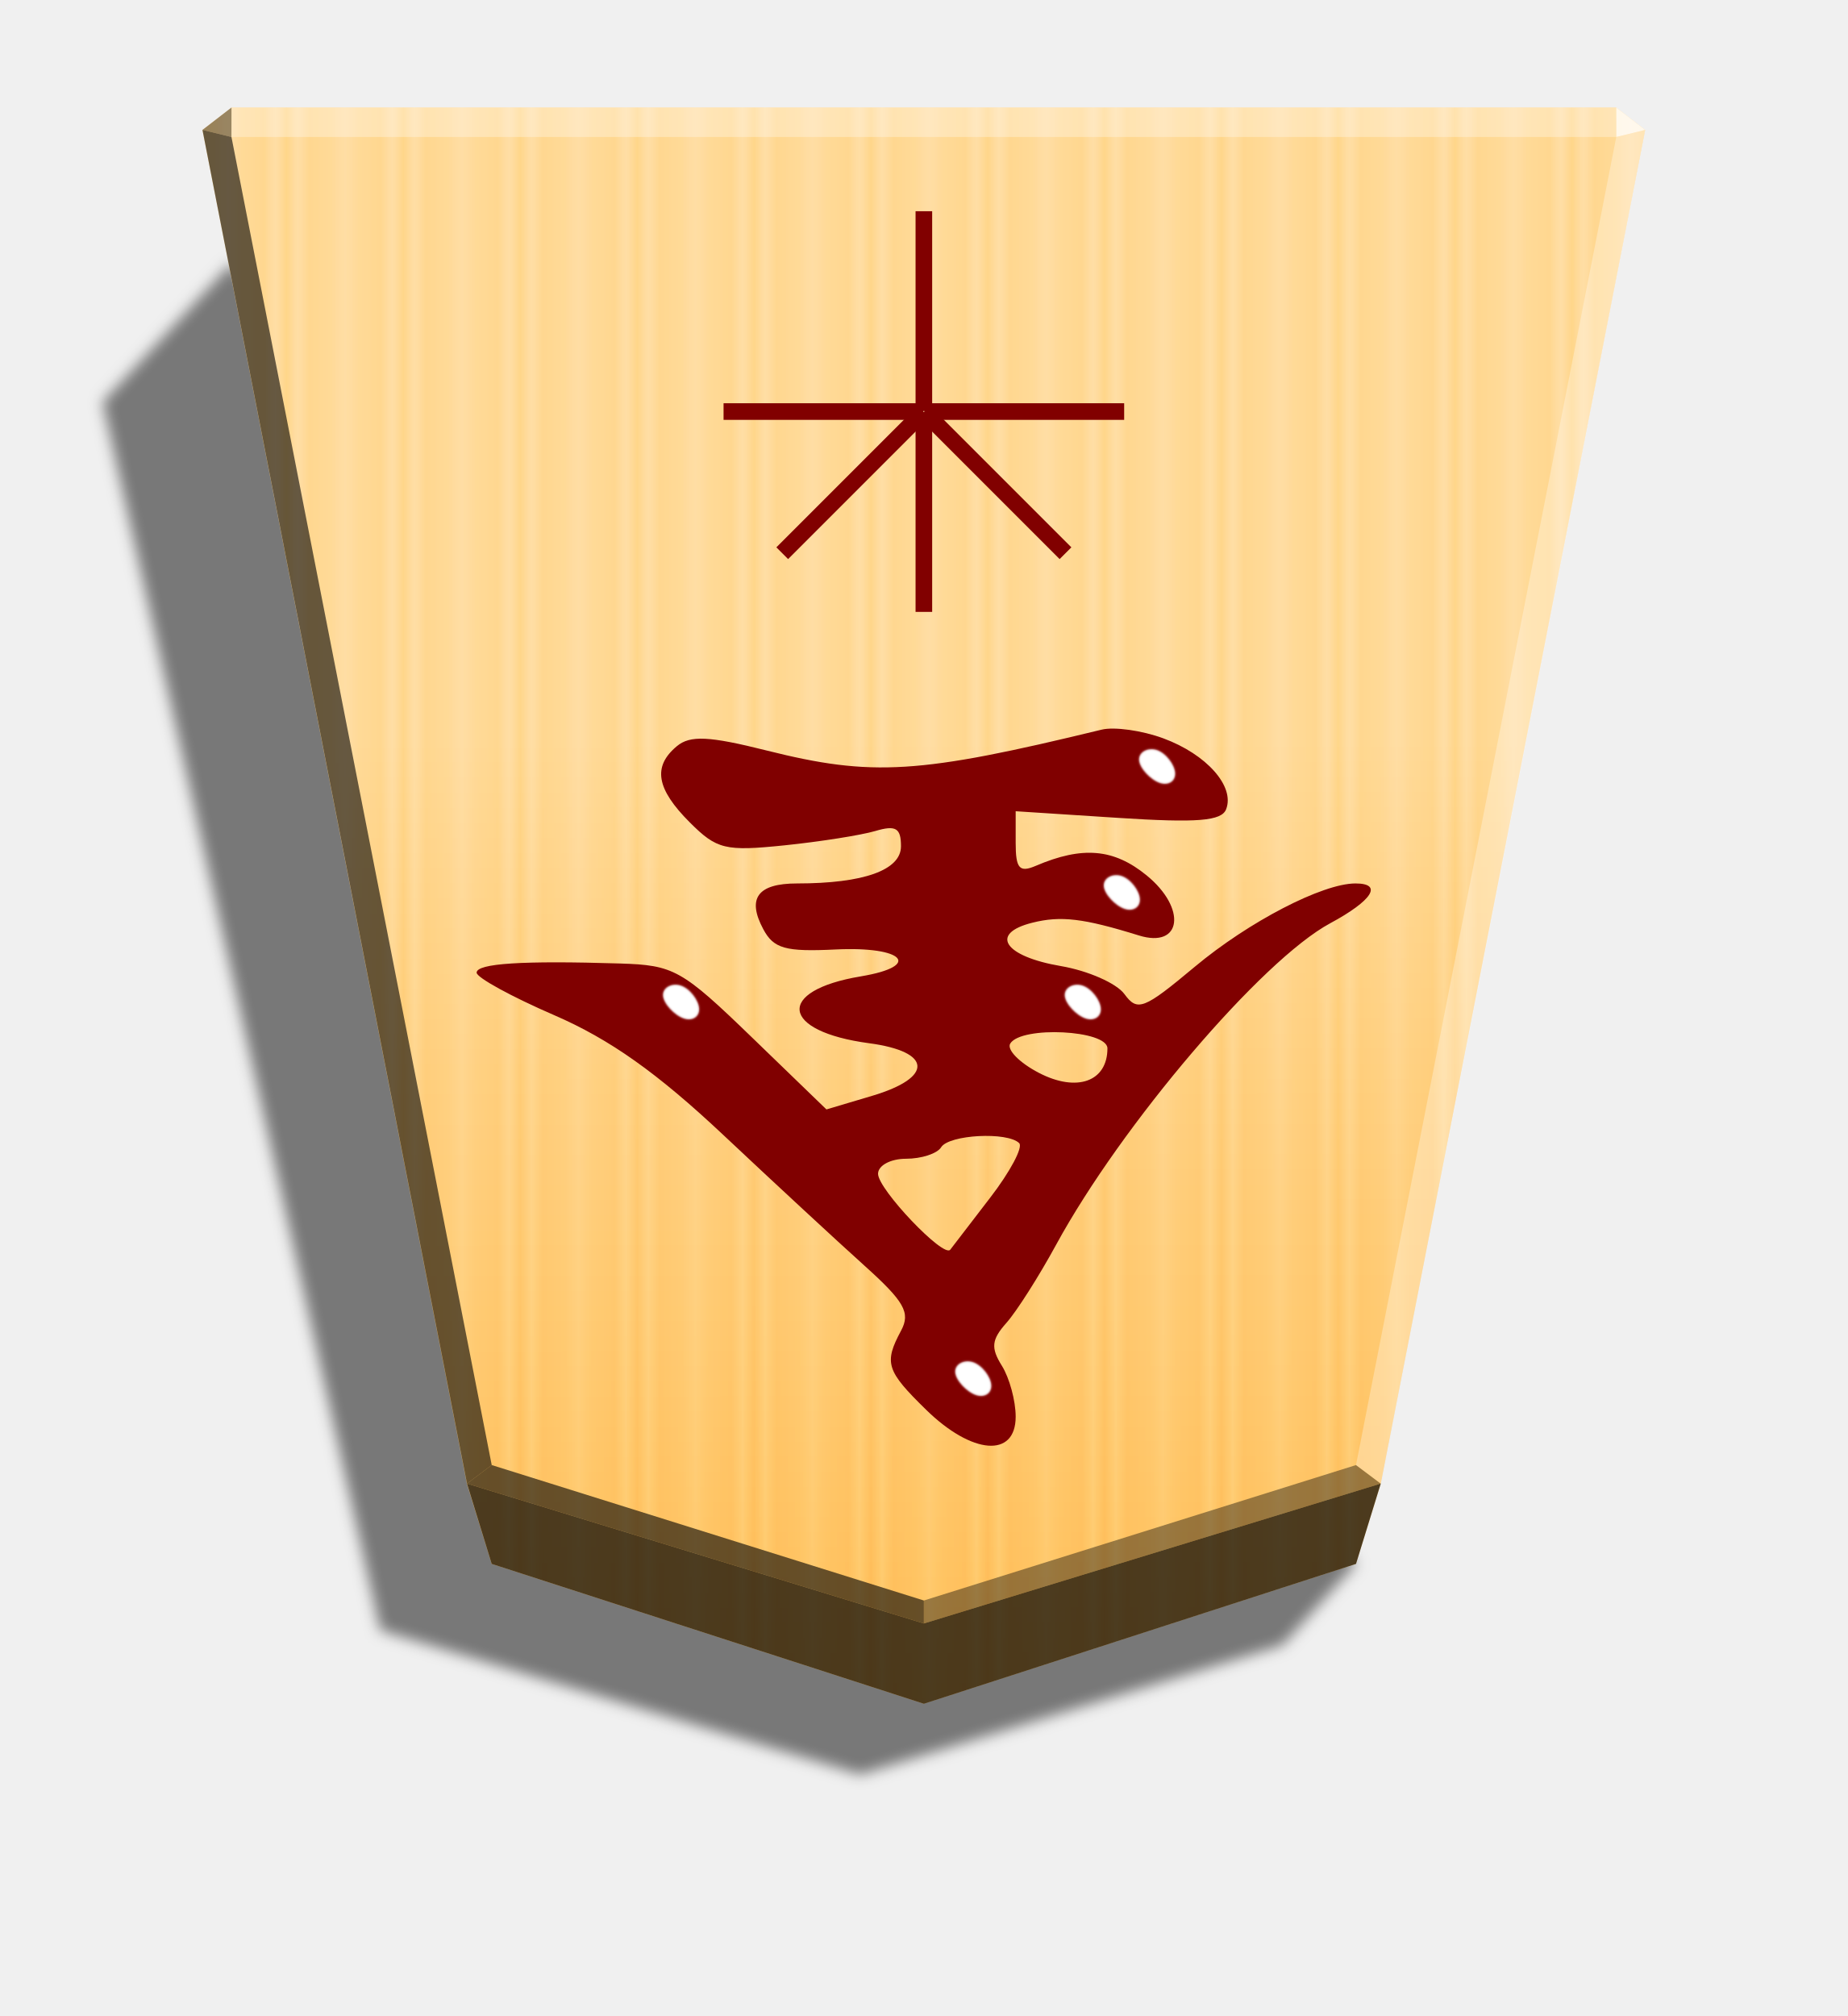
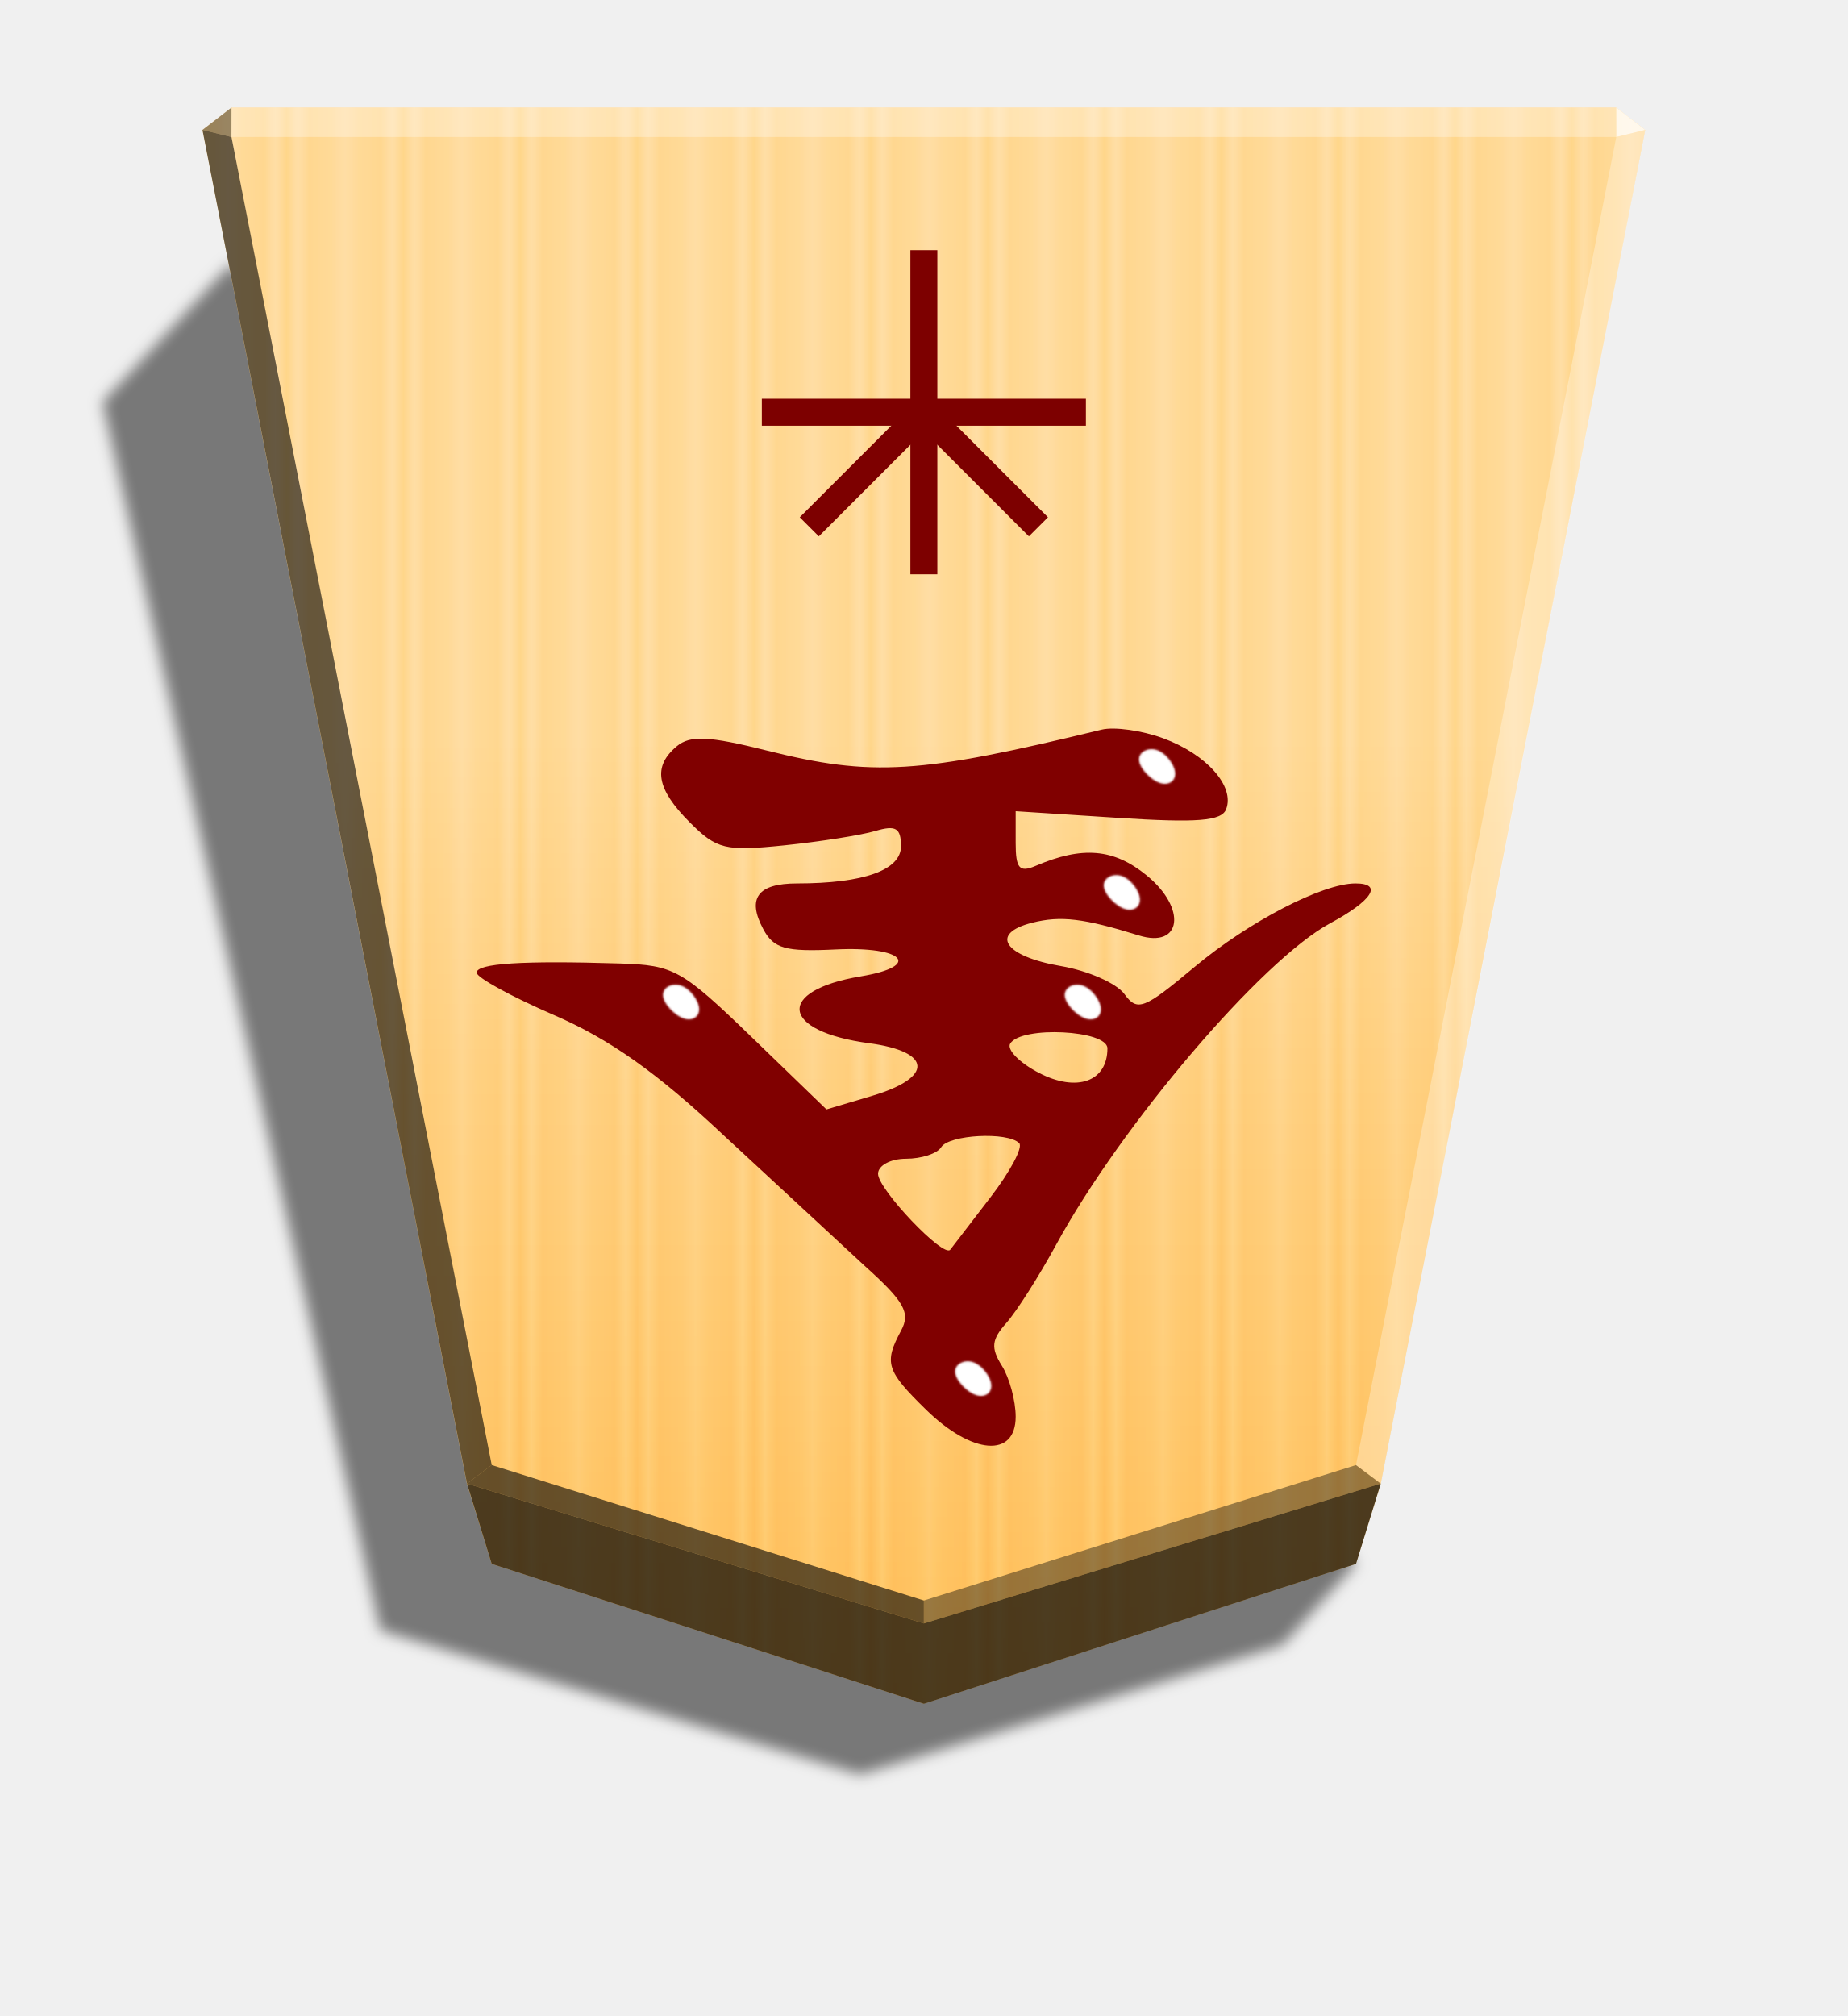
<svg xmlns="http://www.w3.org/2000/svg" xmlns:xlink="http://www.w3.org/1999/xlink" width="498.898" height="544.252" viewBox="0 0 1320 1440">
-   <style>.B{filter:url(#D)}.C{color-interpolation-filters:sRGB}</style>
+   <style>.E{filter:url(#D)}.F{color-interpolation-filters:sRGB}</style>
  <defs>
    <linearGradient id="A" x1="-1430.769" y1="-77.47" x2="-1409.955" y2="-77.47" spreadMethod="reflect" gradientUnits="userSpaceOnUse">
      <stop offset="0" stop-color="#ffd285" />
      <stop offset=".232" stop-color="#ffcd79" />
      <stop offset=".616" stop-color="#ffca73" />
      <stop offset=".808" stop-color="#ffd386" />
      <stop offset="1" stop-color="#ffc86e" />
    </linearGradient>
-     <filter id="B" x="-.013" y="-.011" width="1.026" height="1.022" class="C">
+     <filter id="B" x="-.013" y="-.011" width="1.026" height="1.022" class="F">
      <feGaussianBlur stdDeviation="2.441" />
    </filter>
    <linearGradient id="C" x1="-905.02" y1="-384.47" x2="-904.556" y2="184.159" gradientUnits="userSpaceOnUse">
      <stop offset="0" />
      <stop offset=".603" stop-color="#fff" />
    </linearGradient>
-     <filter id="D" x="-.079" y="-.083" width="1.159" height="1.166" class="C">
+     <filter id="D" x="-.079" y="-.083" width="1.159" height="1.166" class="F">
      <feGaussianBlur stdDeviation=".392" />
    </filter>
    <path id="E" d="M-2632.34 29.151c2.955 1.031 6.529 4.742 6.735 7.422s-2.955 4.33-5.91 3.299-5.704-4.742-5.91-7.422 2.131-4.33 5.086-3.299z" />
  </defs>
  <path style="mix-blend-mode:multiply" d="M-2659.569 204.596l26.181 28.949 150.416 46.096 171.017-51.398 98.911-437.515-45.894-49.39z" transform="matrix(-2.0051 0 0 2.0051 -4364.078 706.8231)" opacity=".5" filter="url(#B)" />
  <path d="M-1220.686-340.838l-153.963 49.823-8.809 28.459-94.245 482.361 10.349 7.986h493.336l10.348-7.986-94.244-482.361-8.809-28.459z" fill="url(#A)" transform="matrix(-2.0051 0 0 -2.0051 -1787.639 533.5419)" />
  <path d="M-905.02-384.47l-153.963 49.823-8.809 26.778-94.245 484.042 10.349 7.986h493.336l10.349-7.986-94.244-482.219-8.809-28.601z" opacity=".25" fill="url(#C)" transform="matrix(-2.0051 0 0 -2.0051 -1154.688 446.0546)" style="mix-blend-mode:overlay" />
  <path d="M165.355 97.854l.043-21.064-20.75 16.013 20.707 5.052zm821.025 961.863l-17.664-13.248L660 1143.218v16.402z" opacity=".4" />
  <path d="M333.62 1059.717l17.664-13.248L660 1143.218v16.402z" opacity=".6" />
  <path d="M333.62 1059.717l17.664-13.248L165.355 97.854l-20.707-5.052z" opacity=".6" />
  <g fill="#fff">
    <path d="M986.38 1059.717l-17.664-13.248 185.93-948.615 20.707-5.052z" opacity=".3" />
    <path d="M1154.646 97.854l-.043-21.064 20.75 16.013-20.707 5.052z" opacity=".8" />
    <path d="M1154.646 97.854H165.355l.043-21.064h989.205l.043 21.064z" opacity=".3" />
  </g>
-   <g transform="matrix(-2.1818 0 0 -2.1818 -4914.82 622.7919)">
-     <path d="M-2633.509 43.745c-14.202-5.239-23.496-15.706-20.615-23.215 1.49-3.883 9.426-4.518 35.418-2.835l33.497 2.17V9.52c0-8.42-1.223-9.823-6.572-7.535-15.291 6.539-25.55 5.656-36.308-3.126-13.231-10.801-11.512-24.023 2.556-19.659 18.139 5.627 25.541 6.51 34.889 4.164 14.155-3.553 9.222-11.018-9.378-14.194-8.856-1.512-18.21-5.633-20.787-9.157-4.269-5.838-6.319-5.044-23.035 8.922-17.669 14.763-41.815 27.287-52.606 27.287-9.115 0-5.562-5.594 8.292-13.055 22.373-12.049 68.276-65.897 89.711-105.239 5.627-10.327 12.945-21.829 16.262-25.559 4.89-5.499 5.175-8.154 1.504-14.032-2.49-3.987-4.528-11.497-4.528-16.689 0-13.564 14.262-12.459 29.33 2.272 13.056 12.765 13.861 15.309 8.189 25.906-3.147 5.881-1.099 9.499 12.083 21.346 8.73 7.846 29.447 27.025 46.037 42.621 21.749 20.445 37.236 31.416 55.513 39.328 13.942 6.035 25.349 12.287 25.349 13.892 0 3.04-14.962 3.997-46.942 3.004-17.651-.548-20.24-1.998-43.186-24.18l-24.41-23.597-15.021 4.47c-20.103 5.982-19.604 14.446 1.014 17.198 29.059 3.878 30.747 17.214 2.77 21.891-20.258 3.387-14.13 9.906 8.278 8.807 16.385-.804 20.235.279 23.645 6.65 5.41 10.11 1.826 14.965-11.048 14.965-21.841 0-34.046 4.364-34.046 12.173 0 5.991 1.682 6.984 8.45 4.988 4.647-1.37 18.022-3.479 29.721-4.686 19.365-1.998 22.142-1.324 30.982 7.515 10.986 10.986 12.222 18.313 4.213 24.961-4.342 3.603-10.511 3.305-29.344-1.418-34.618-8.682-49.897-7.732-109.74 6.82-4.131 1.004-13.192-.269-20.135-2.831zm50.079-99.938c1.222-1.977-3.024-6.308-9.436-9.624-12.402-6.413-22.385-2.825-22.385 8.046 0 6.022 28.211 7.421 31.822 1.578zm22.631-33.958c1.276-2.065 6.446-3.755 11.488-3.755 5.064 0 9.167-2.207 9.167-4.93 0-5.088-21.522-27.696-23.646-24.839-.656.882-6.543 8.55-13.082 17.039s-10.809 16.516-9.487 17.838c3.807 3.807 23 2.791 25.561-1.352z" fill="maroon" />
-     <g fill="#fff">
-       <use xlink:href="#E" class="B" />
-       <use xlink:href="#E" x="155.869" y="-77.11" class="B" />
-       <use xlink:href="#E" x="60.203" y="-200.403" class="B" />
-       <use xlink:href="#E" x="24.329" y="-77.11" class="B" />
-       <use xlink:href="#E" x="11.546" y="-41.235" class="B" />
-     </g>
+   <path d="M830.97 527.349c30.986 11.43 51.264 34.267 44.978 50.65-3.251 8.472-20.566 9.857-77.275 6.185l-73.084-4.735v22.571c0 18.371 2.668 21.432 14.339 16.44 33.362-14.267 55.745-12.34 79.217 6.82 28.867 23.566 25.117 52.413-5.577 42.892-39.576-12.277-55.725-14.204-76.121-9.085-30.883 7.752-20.121 24.039 20.461 30.968 19.322 3.299 39.731 12.29 45.353 19.979 9.314 12.737 13.787 11.005 50.258-19.466 38.55-32.21 91.232-59.535 114.776-59.535 19.887 0 12.135 12.205-18.091 28.483-48.813 26.289-148.965 143.774-195.731 229.61-12.277 22.531-28.243 47.627-35.48 55.765-10.669 11.998-11.291 17.79-3.281 30.615 5.433 8.699 9.879 25.084 9.879 36.412 0 29.594-31.117 27.183-63.992-4.957-28.486-27.851-30.242-33.401-17.867-56.522 6.866-12.831 2.398-20.725-26.363-46.573l-100.444-92.99c-47.452-44.607-81.242-68.543-121.118-85.806-30.419-13.167-55.306-26.808-55.306-30.31 0-6.633 32.644-8.721 102.418-6.554 38.511 1.196 44.16 4.359 94.223 52.756l53.258 51.484 32.773-9.753c43.861-13.052 42.772-31.518-2.212-37.523-63.401-8.461-67.084-37.558-6.044-47.762 44.199-7.39 30.829-21.613-18.061-19.215-35.749 1.754-44.149-.609-51.589-14.509-11.804-22.058-3.984-32.651 24.105-32.651 47.653 0 74.282-9.521 74.282-26.559 0-13.071-3.67-15.238-18.436-10.883-10.139 2.989-39.32 7.59-64.845 10.224-42.251 4.359-48.309 2.889-67.597-16.396-23.969-23.969-26.666-39.955-9.192-54.46 9.473-7.861 22.933-7.211 64.023 3.094 75.53 18.942 108.865 16.87 239.431-14.88 9.013-2.191 28.782.587 43.931 6.177zM721.708 745.394c-2.666 4.313 6.598 13.763 20.587 20.998 27.059 13.992 48.84 6.164 48.84-17.555 0-13.139-61.551-16.191-69.429-3.443zm-49.376 74.09c-2.784 4.505-14.064 8.193-25.065 8.193-11.049 0-20.001 4.815-20.001 10.756 0 11.101 46.957 60.427 51.591 54.194 1.431-1.924 14.276-18.654 28.542-37.176s23.583-36.035 20.699-38.919c-8.306-8.306-50.181-6.089-55.769 2.95z" fill="maroon" />
+   <g fill="#fff" transform="matrix(-2.1818 0 0 -2.1818 -4914.82 622.7919)">
+     <use xlink:href="#E" class="E" />
+     <use xlink:href="#E" x="155.869" y="-77.11" class="E" />
+     <use xlink:href="#E" x="60.203" y="-200.403" class="E" />
+     <use xlink:href="#E" x="24.329" y="-77.11" class="E" />
+     <use xlink:href="#E" x="11.546" y="-41.235" class="E" />
  </g>
-   <path d="M351.283 1117.065l-17.663-57.348L660 1159.62l326.38-99.903-17.663 57.348-308.717 99.903-308.717-99.903z" opacity=".7" />
-   <g fill="#810000">
-     <path d="M654.065 294.356h11.87v142.708h-11.87zm11.87-.774h-11.87V150.874h11.87z" />
-     <path d="M659.613 288.034v11.87H516.905v-11.87zm.774 11.87v-11.87h142.708v11.87z" />
-     <path d="M655.529 290.046l8.393 8.393-100.909 100.909-8.393-8.393z" />
-     <path d="M656.077 298.44l8.393-8.393L765.38 390.956l-8.393 8.393z" />
+   <path d="M351.283 1117.065l-17.663-57.348L660 1159.62l326.38-99.903-17.663 57.348L660 1216.968l-308.717-99.903z" opacity=".7" />
+   <g transform="rotate(180 660 676.004)" fill="#7d0000">
+     <path d="M650.373 941.796h19.257v231.519h-19.257z" />
+     <path d="M775.76 1047.928v19.257H544.241v-19.257z" />
+     <path d="M735.048 968.894l13.617 13.617-84.674 84.674-13.617-13.617z" />
+     <path d="M669.631 1053.568l-13.617 13.617-84.675-84.675 13.617-13.617z" />
  </g>
</svg>
